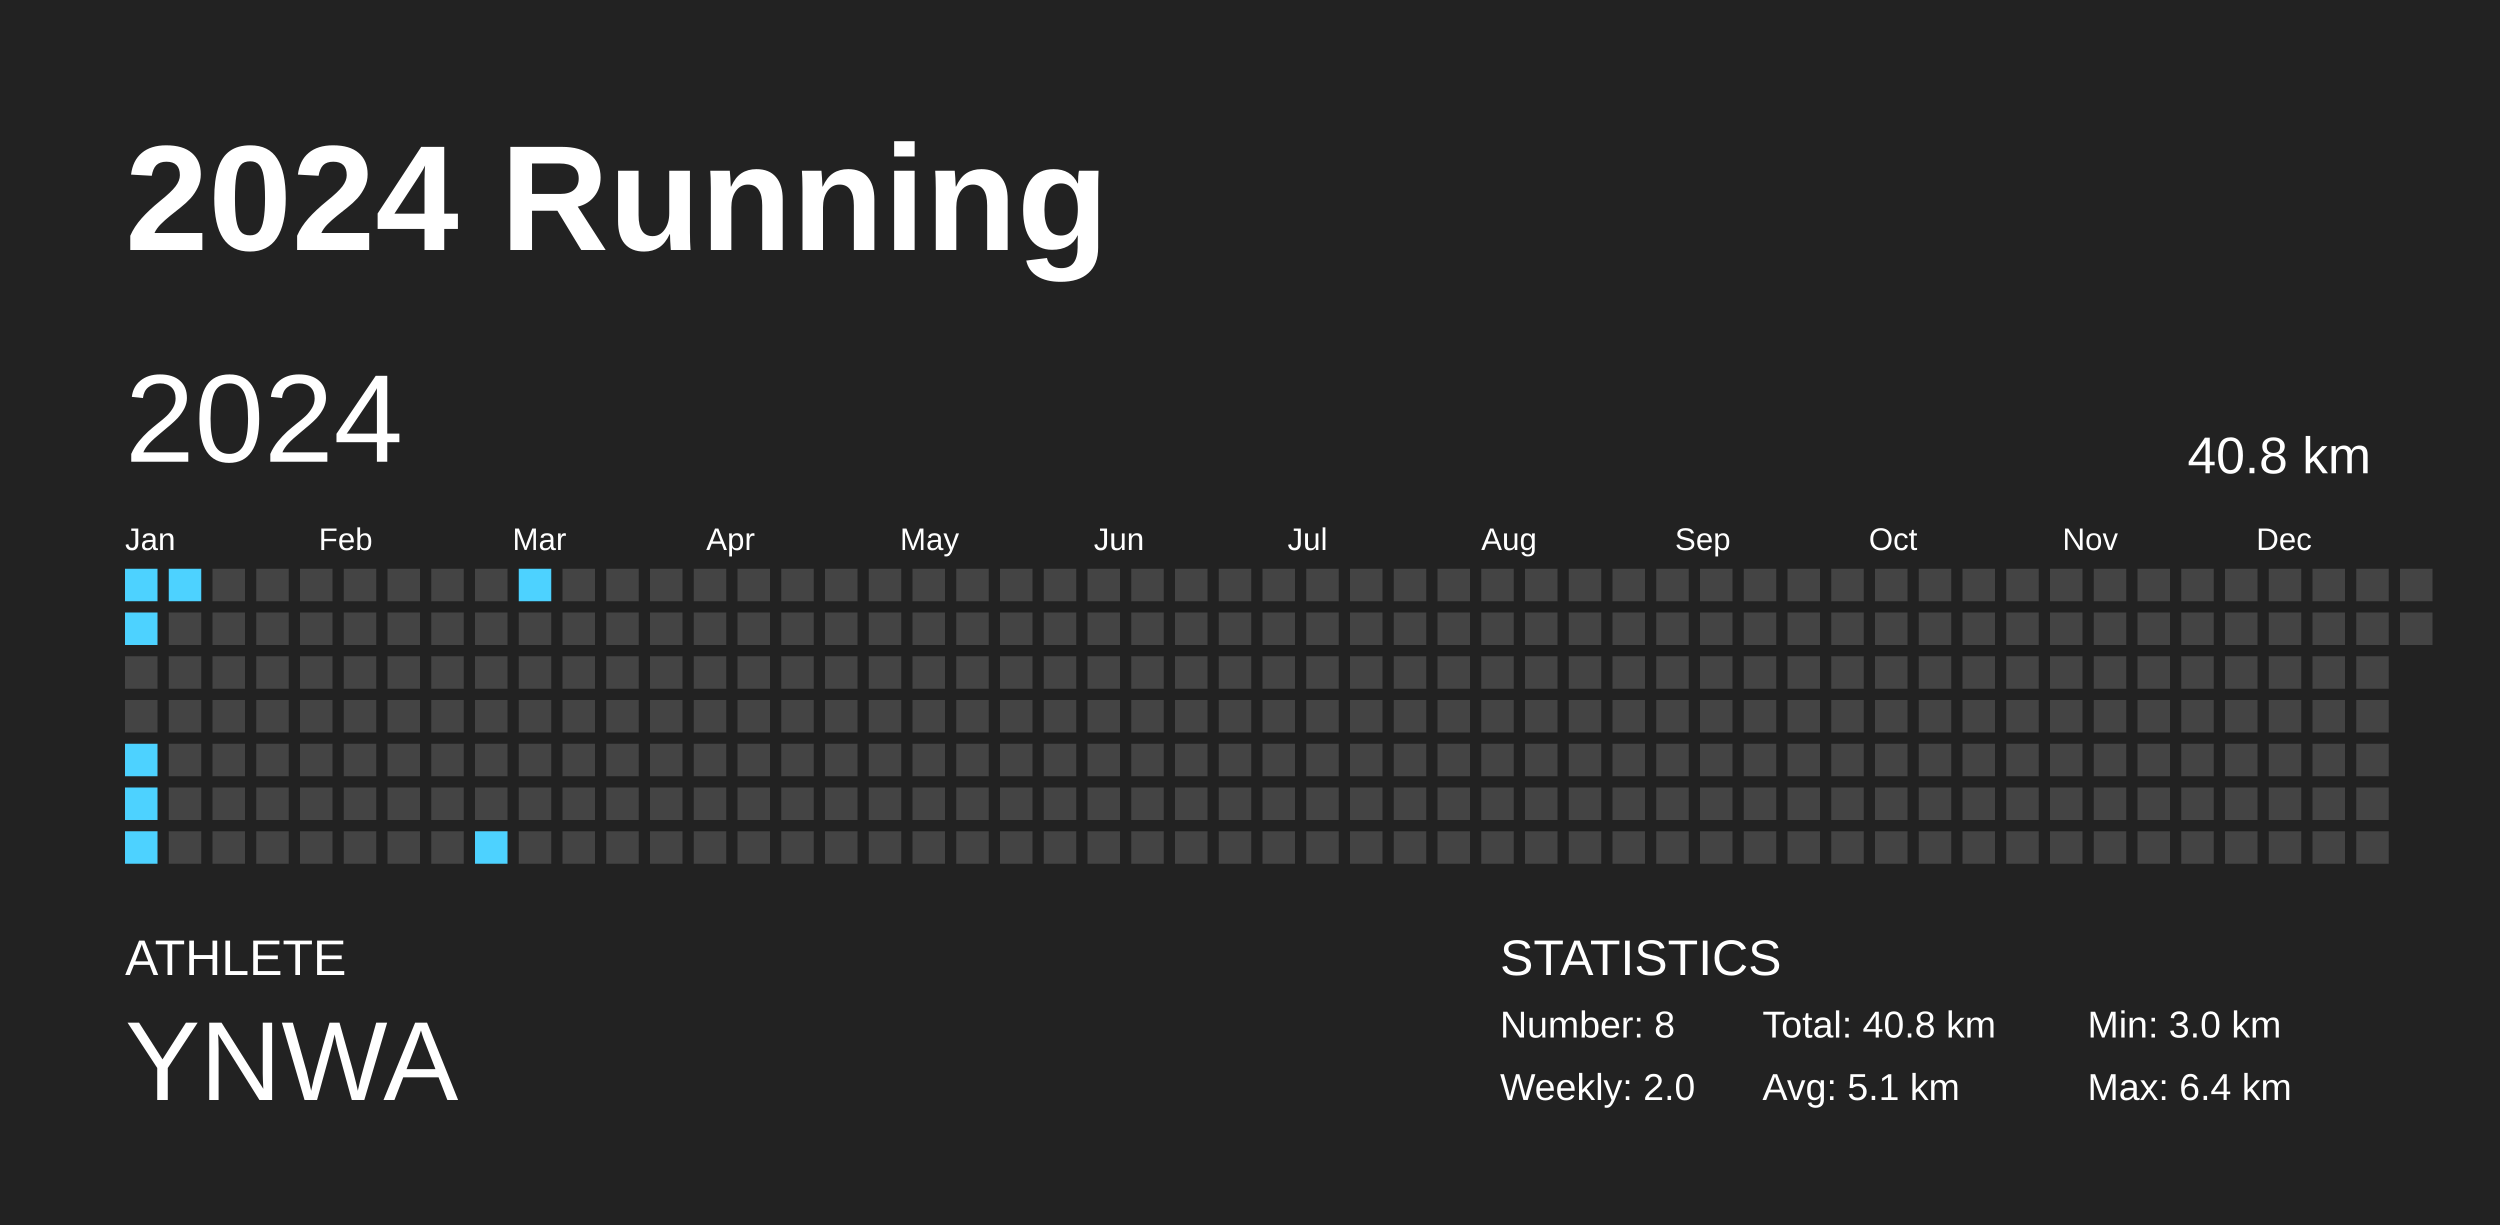
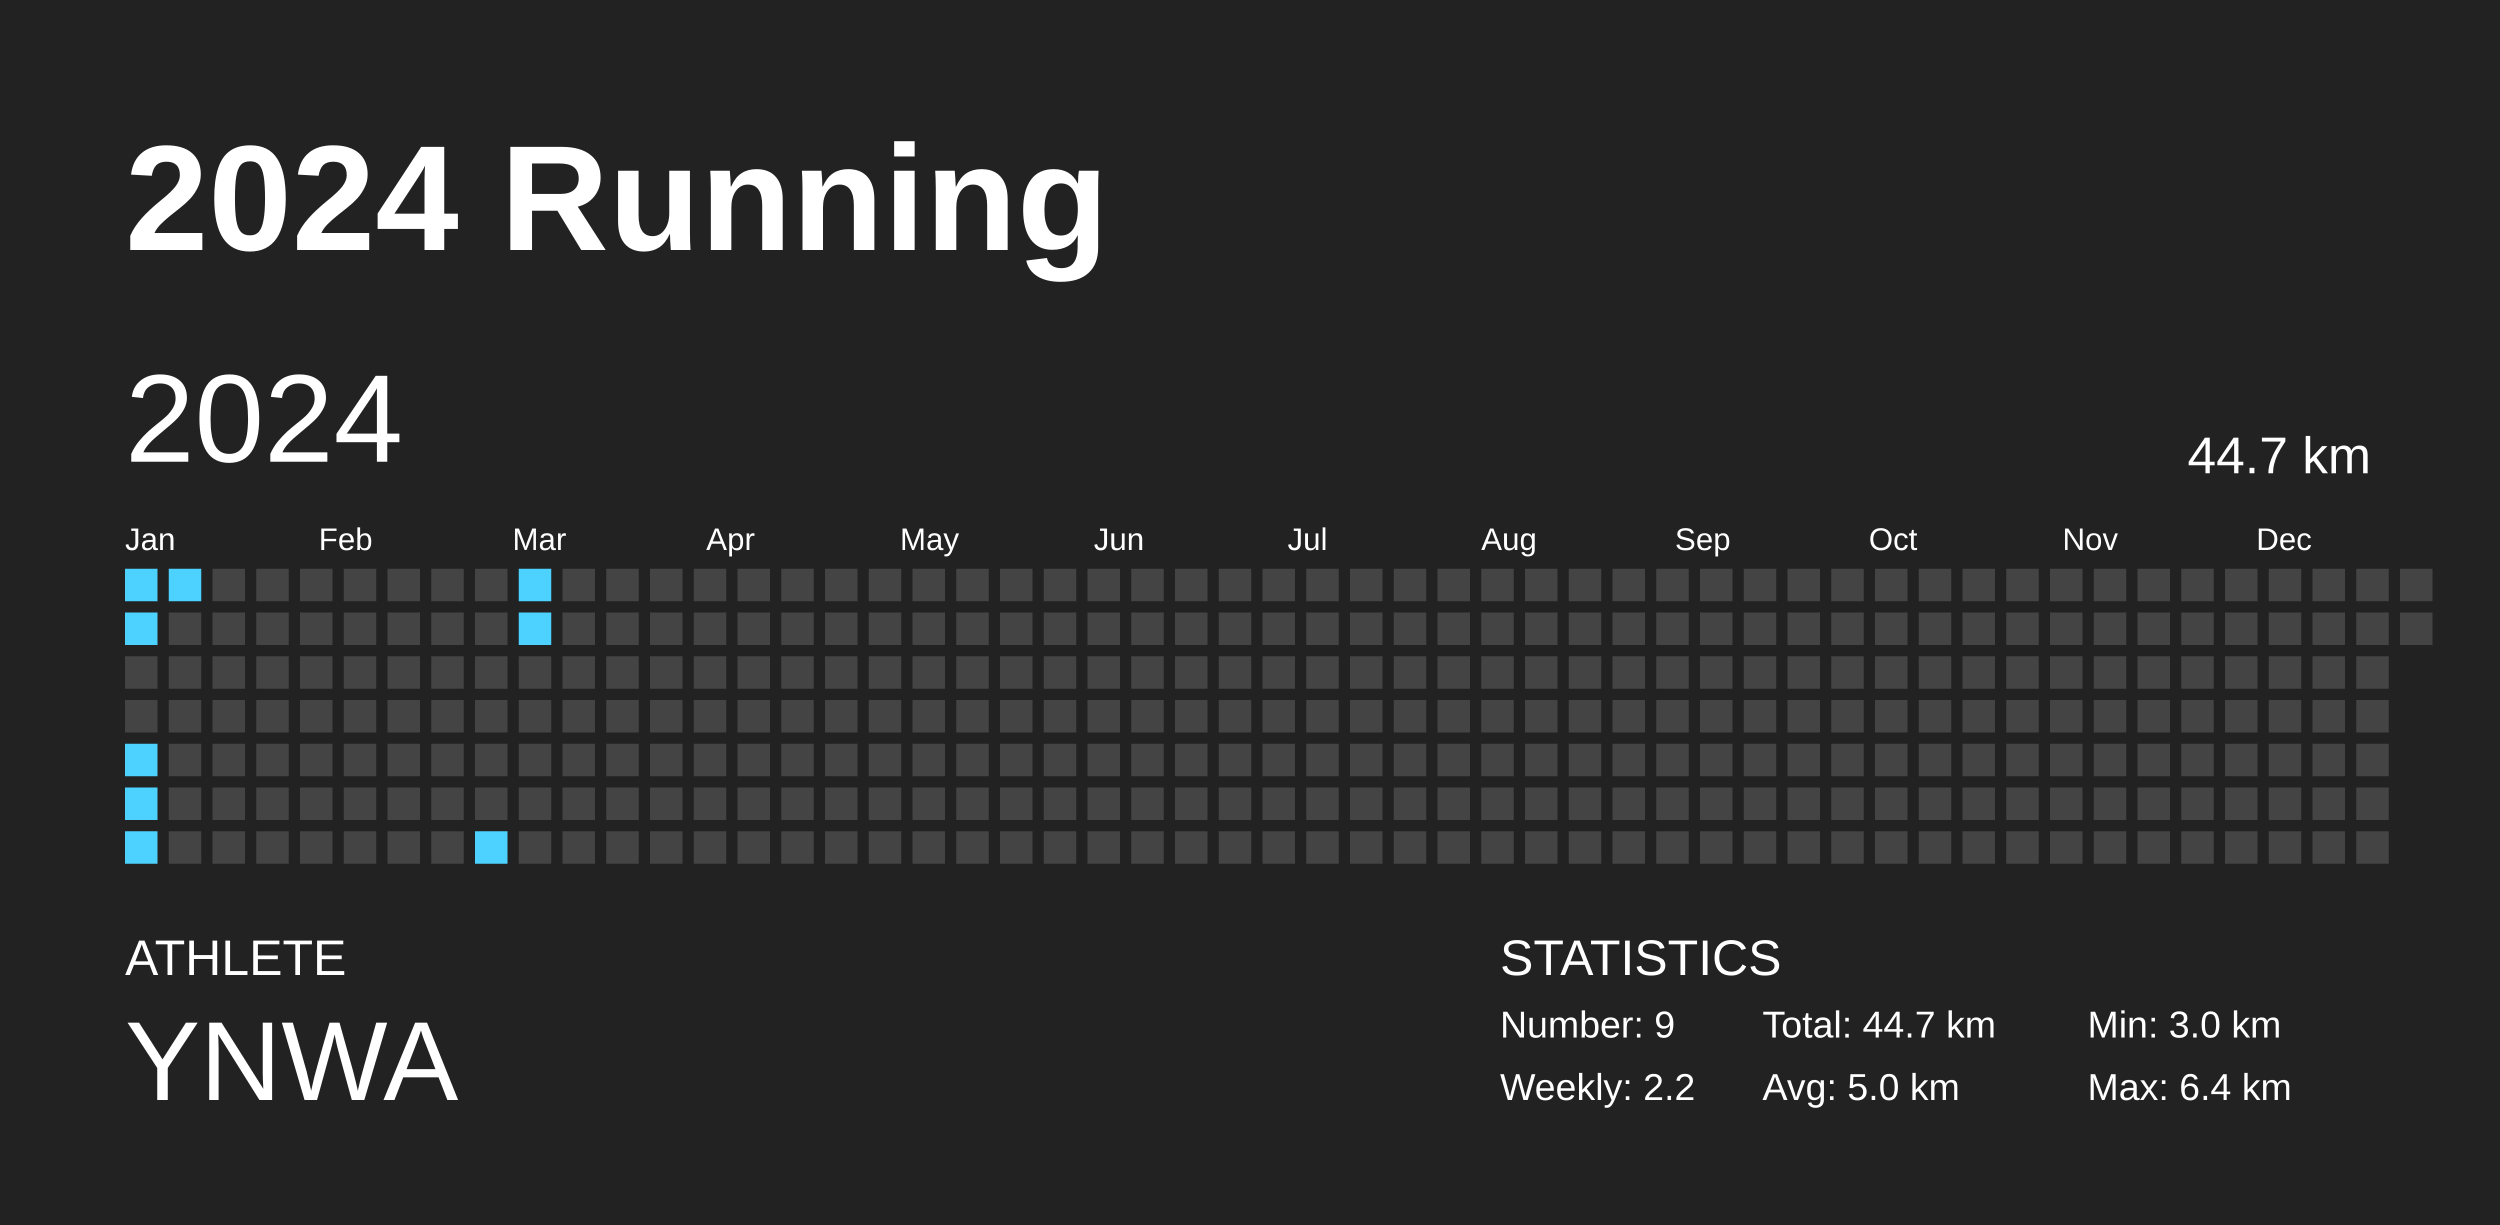
<svg xmlns="http://www.w3.org/2000/svg" baseProfile="full" height="98mm" version="1.1" viewBox="0,0,200,98" width="200mm">
  <defs />
  <rect fill="#222222" height="98" width="200" x="0" y="0" />
  <text fill="#FFFFFF" style="font-size:12px; font-family:Arial; font-weight:bold;" x="10" y="20">2024 Running</text>
  <text fill="#FFFFFF" style="font-size:4px; font-family:Arial" x="10" y="78">ATHLETE</text>
  <text fill="#FFFFFF" style="font-size:9px; font-family:Arial" x="10" y="88">YNWA</text>
  <text fill="#FFFFFF" style="font-size:4px; font-family:Arial" x="120" y="78">STATISTICS</text>
-   <text fill="#FFFFFF" style="font-size:3px; font-family:Arial" x="120" y="83">Number: 8</text>
-   <text fill="#FFFFFF" style="font-size:3px; font-family:Arial" x="120" y="88">Weekly: 2.0</text>
-   <text fill="#FFFFFF" style="font-size:3px; font-family:Arial" x="141" y="83">Total: 40.8 km</text>
-   <text fill="#FFFFFF" style="font-size:3px; font-family:Arial" x="141" y="88">Avg: 5.1 km</text>
+   <text fill="#FFFFFF" style="font-size:3px; font-family:Arial" x="120" y="83">Number: 9</text>
+   <text fill="#FFFFFF" style="font-size:3px; font-family:Arial" x="120" y="88">Weekly: 2.2</text>
+   <text fill="#FFFFFF" style="font-size:3px; font-family:Arial" x="141" y="83">Total: 44.7 km</text>
+   <text fill="#FFFFFF" style="font-size:3px; font-family:Arial" x="141" y="88">Avg: 5.0 km</text>
  <text fill="#FFFFFF" style="font-size:3px; font-family:Arial" x="167" y="83">Min: 3.0 km</text>
  <text fill="#FFFFFF" style="font-size:3px; font-family:Arial" x="167" y="88">Max: 6.4 km</text>
  <text dominant-baseline="hanging" fill="#FFFFFF" style="font-size:10.0px; font-family:Arial;" x="10" y="30">2024</text>
-   <text dominant-baseline="hanging" fill="#FFFFFF" style="font-size:4.125px; font-family:Arial;" x="175" y="35">40.8 km</text>
+   <text dominant-baseline="hanging" fill="#FFFFFF" style="font-size:4.125px; font-family:Arial;" x="175" y="35">44.7 km</text>
  <text fill="#FFFFFF" style="font-size:2.5px; font-family:Arial" x="10.0" y="44">Jan</text>
  <text fill="#FFFFFF" style="font-size:2.5px; font-family:Arial" x="25.5" y="44">Feb</text>
  <text fill="#FFFFFF" style="font-size:2.5px; font-family:Arial" x="41.0" y="44">Mar</text>
  <text fill="#FFFFFF" style="font-size:2.5px; font-family:Arial" x="56.5" y="44">Apr</text>
  <text fill="#FFFFFF" style="font-size:2.5px; font-family:Arial" x="72.0" y="44">May</text>
  <text fill="#FFFFFF" style="font-size:2.5px; font-family:Arial" x="87.5" y="44">Jun</text>
  <text fill="#FFFFFF" style="font-size:2.5px; font-family:Arial" x="103.0" y="44">Jul</text>
  <text fill="#FFFFFF" style="font-size:2.5px; font-family:Arial" x="118.5" y="44">Aug</text>
  <text fill="#FFFFFF" style="font-size:2.5px; font-family:Arial" x="134.0" y="44">Sep</text>
  <text fill="#FFFFFF" style="font-size:2.5px; font-family:Arial" x="149.5" y="44">Oct</text>
  <text fill="#FFFFFF" style="font-size:2.5px; font-family:Arial" x="165.0" y="44">Nov</text>
  <text fill="#FFFFFF" style="font-size:2.5px; font-family:Arial" x="180.5" y="44">Dec</text>
  <rect fill="#4dd2ff" height="2.6" width="2.6" x="10.0" y="45.5" />
  <rect fill="#4dd2ff" height="2.6" width="2.6" x="10.0" y="49.0" />
  <rect fill="#444444" height="2.6" width="2.6" x="10.0" y="52.5" />
  <rect fill="#444444" height="2.6" width="2.6" x="10.0" y="56.0" />
  <rect fill="#4dd2ff" height="2.6" width="2.6" x="10.0" y="59.5" />
  <rect fill="#4dd2ff" height="2.6" width="2.6" x="10.0" y="63.0" />
  <rect fill="#4dd2ff" height="2.6" width="2.6" x="10.0" y="66.5" />
  <rect fill="#4dd2ff" height="2.6" width="2.6" x="13.5" y="45.5" />
  <rect fill="#444444" height="2.6" width="2.6" x="13.5" y="49.0" />
  <rect fill="#444444" height="2.6" width="2.6" x="13.5" y="52.5" />
  <rect fill="#444444" height="2.6" width="2.6" x="13.5" y="56.0" />
  <rect fill="#444444" height="2.6" width="2.6" x="13.5" y="59.5" />
  <rect fill="#444444" height="2.6" width="2.6" x="13.5" y="63.0" />
  <rect fill="#444444" height="2.6" width="2.6" x="13.5" y="66.5" />
  <rect fill="#444444" height="2.6" width="2.6" x="17.0" y="45.5" />
  <rect fill="#444444" height="2.6" width="2.6" x="17.0" y="49.0" />
  <rect fill="#444444" height="2.6" width="2.6" x="17.0" y="52.5" />
  <rect fill="#444444" height="2.6" width="2.6" x="17.0" y="56.0" />
  <rect fill="#444444" height="2.6" width="2.6" x="17.0" y="59.5" />
  <rect fill="#444444" height="2.6" width="2.6" x="17.0" y="63.0" />
  <rect fill="#444444" height="2.6" width="2.6" x="17.0" y="66.5" />
  <rect fill="#444444" height="2.6" width="2.6" x="20.5" y="45.5" />
  <rect fill="#444444" height="2.6" width="2.6" x="20.5" y="49.0" />
  <rect fill="#444444" height="2.6" width="2.6" x="20.5" y="52.5" />
  <rect fill="#444444" height="2.6" width="2.6" x="20.5" y="56.0" />
  <rect fill="#444444" height="2.6" width="2.6" x="20.5" y="59.5" />
  <rect fill="#444444" height="2.6" width="2.6" x="20.5" y="63.0" />
  <rect fill="#444444" height="2.6" width="2.6" x="20.5" y="66.5" />
  <rect fill="#444444" height="2.6" width="2.6" x="24.0" y="45.5" />
  <rect fill="#444444" height="2.6" width="2.6" x="24.0" y="49.0" />
  <rect fill="#444444" height="2.6" width="2.6" x="24.0" y="52.5" />
  <rect fill="#444444" height="2.6" width="2.6" x="24.0" y="56.0" />
  <rect fill="#444444" height="2.6" width="2.6" x="24.0" y="59.5" />
  <rect fill="#444444" height="2.6" width="2.6" x="24.0" y="63.0" />
  <rect fill="#444444" height="2.6" width="2.6" x="24.0" y="66.5" />
  <rect fill="#444444" height="2.6" width="2.6" x="27.5" y="45.5" />
  <rect fill="#444444" height="2.6" width="2.6" x="27.5" y="49.0" />
  <rect fill="#444444" height="2.6" width="2.6" x="27.5" y="52.5" />
  <rect fill="#444444" height="2.6" width="2.6" x="27.5" y="56.0" />
  <rect fill="#444444" height="2.6" width="2.6" x="27.5" y="59.5" />
  <rect fill="#444444" height="2.6" width="2.6" x="27.5" y="63.0" />
  <rect fill="#444444" height="2.6" width="2.6" x="27.5" y="66.5" />
  <rect fill="#444444" height="2.6" width="2.6" x="31.0" y="45.5" />
  <rect fill="#444444" height="2.6" width="2.6" x="31.0" y="49.0" />
  <rect fill="#444444" height="2.6" width="2.6" x="31.0" y="52.5" />
  <rect fill="#444444" height="2.6" width="2.6" x="31.0" y="56.0" />
  <rect fill="#444444" height="2.6" width="2.6" x="31.0" y="59.5" />
  <rect fill="#444444" height="2.6" width="2.6" x="31.0" y="63.0" />
  <rect fill="#444444" height="2.6" width="2.6" x="31.0" y="66.5" />
  <rect fill="#444444" height="2.6" width="2.6" x="34.5" y="45.5" />
  <rect fill="#444444" height="2.6" width="2.6" x="34.5" y="49.0" />
  <rect fill="#444444" height="2.6" width="2.6" x="34.5" y="52.5" />
  <rect fill="#444444" height="2.6" width="2.6" x="34.5" y="56.0" />
  <rect fill="#444444" height="2.6" width="2.6" x="34.5" y="59.5" />
  <rect fill="#444444" height="2.6" width="2.6" x="34.5" y="63.0" />
  <rect fill="#444444" height="2.6" width="2.6" x="34.5" y="66.5" />
  <rect fill="#444444" height="2.6" width="2.6" x="38.0" y="45.5" />
  <rect fill="#444444" height="2.6" width="2.6" x="38.0" y="49.0" />
  <rect fill="#444444" height="2.6" width="2.6" x="38.0" y="52.5" />
  <rect fill="#444444" height="2.6" width="2.6" x="38.0" y="56.0" />
  <rect fill="#444444" height="2.6" width="2.6" x="38.0" y="59.5" />
  <rect fill="#444444" height="2.6" width="2.6" x="38.0" y="63.0" />
  <rect fill="#4dd2ff" height="2.6" width="2.6" x="38.0" y="66.5" />
  <rect fill="#4dd2ff" height="2.6" width="2.6" x="41.5" y="45.5" />
-   <rect fill="#444444" height="2.6" width="2.6" x="41.5" y="49.0" />
+   <rect fill="#4dd2ff" height="2.6" width="2.6" x="41.5" y="49.0" />
  <rect fill="#444444" height="2.6" width="2.6" x="41.5" y="52.5" />
  <rect fill="#444444" height="2.6" width="2.6" x="41.5" y="56.0" />
  <rect fill="#444444" height="2.6" width="2.6" x="41.5" y="59.5" />
  <rect fill="#444444" height="2.6" width="2.6" x="41.5" y="63.0" />
  <rect fill="#444444" height="2.6" width="2.6" x="41.5" y="66.5" />
  <rect fill="#444444" height="2.6" width="2.6" x="45.0" y="45.5" />
  <rect fill="#444444" height="2.6" width="2.6" x="45.0" y="49.0" />
  <rect fill="#444444" height="2.6" width="2.6" x="45.0" y="52.5" />
  <rect fill="#444444" height="2.6" width="2.6" x="45.0" y="56.0" />
  <rect fill="#444444" height="2.6" width="2.6" x="45.0" y="59.5" />
  <rect fill="#444444" height="2.6" width="2.6" x="45.0" y="63.0" />
  <rect fill="#444444" height="2.6" width="2.6" x="45.0" y="66.5" />
  <rect fill="#444444" height="2.6" width="2.6" x="48.5" y="45.5" />
  <rect fill="#444444" height="2.6" width="2.6" x="48.5" y="49.0" />
  <rect fill="#444444" height="2.6" width="2.6" x="48.5" y="52.5" />
  <rect fill="#444444" height="2.6" width="2.6" x="48.5" y="56.0" />
  <rect fill="#444444" height="2.6" width="2.6" x="48.5" y="59.5" />
  <rect fill="#444444" height="2.6" width="2.6" x="48.5" y="63.0" />
  <rect fill="#444444" height="2.6" width="2.6" x="48.5" y="66.5" />
  <rect fill="#444444" height="2.6" width="2.6" x="52.0" y="45.5" />
  <rect fill="#444444" height="2.6" width="2.6" x="52.0" y="49.0" />
  <rect fill="#444444" height="2.6" width="2.6" x="52.0" y="52.5" />
  <rect fill="#444444" height="2.6" width="2.6" x="52.0" y="56.0" />
  <rect fill="#444444" height="2.6" width="2.6" x="52.0" y="59.5" />
  <rect fill="#444444" height="2.6" width="2.6" x="52.0" y="63.0" />
  <rect fill="#444444" height="2.6" width="2.6" x="52.0" y="66.5" />
  <rect fill="#444444" height="2.6" width="2.6" x="55.5" y="45.5" />
  <rect fill="#444444" height="2.6" width="2.6" x="55.5" y="49.0" />
  <rect fill="#444444" height="2.6" width="2.6" x="55.5" y="52.5" />
  <rect fill="#444444" height="2.6" width="2.6" x="55.5" y="56.0" />
  <rect fill="#444444" height="2.6" width="2.6" x="55.5" y="59.5" />
  <rect fill="#444444" height="2.6" width="2.6" x="55.5" y="63.0" />
  <rect fill="#444444" height="2.6" width="2.6" x="55.5" y="66.5" />
  <rect fill="#444444" height="2.6" width="2.6" x="59.0" y="45.5" />
  <rect fill="#444444" height="2.6" width="2.6" x="59.0" y="49.0" />
  <rect fill="#444444" height="2.6" width="2.6" x="59.0" y="52.5" />
  <rect fill="#444444" height="2.6" width="2.6" x="59.0" y="56.0" />
  <rect fill="#444444" height="2.6" width="2.6" x="59.0" y="59.5" />
  <rect fill="#444444" height="2.6" width="2.6" x="59.0" y="63.0" />
  <rect fill="#444444" height="2.6" width="2.6" x="59.0" y="66.5" />
  <rect fill="#444444" height="2.6" width="2.6" x="62.5" y="45.5" />
  <rect fill="#444444" height="2.6" width="2.6" x="62.5" y="49.0" />
  <rect fill="#444444" height="2.6" width="2.6" x="62.5" y="52.5" />
  <rect fill="#444444" height="2.6" width="2.6" x="62.5" y="56.0" />
  <rect fill="#444444" height="2.6" width="2.6" x="62.5" y="59.5" />
  <rect fill="#444444" height="2.6" width="2.6" x="62.5" y="63.0" />
  <rect fill="#444444" height="2.6" width="2.6" x="62.5" y="66.5" />
  <rect fill="#444444" height="2.6" width="2.6" x="66.0" y="45.5" />
  <rect fill="#444444" height="2.6" width="2.6" x="66.0" y="49.0" />
  <rect fill="#444444" height="2.6" width="2.6" x="66.0" y="52.5" />
  <rect fill="#444444" height="2.6" width="2.6" x="66.0" y="56.0" />
  <rect fill="#444444" height="2.6" width="2.6" x="66.0" y="59.5" />
  <rect fill="#444444" height="2.6" width="2.6" x="66.0" y="63.0" />
  <rect fill="#444444" height="2.6" width="2.6" x="66.0" y="66.5" />
  <rect fill="#444444" height="2.6" width="2.6" x="69.5" y="45.5" />
  <rect fill="#444444" height="2.6" width="2.6" x="69.5" y="49.0" />
  <rect fill="#444444" height="2.6" width="2.6" x="69.5" y="52.5" />
  <rect fill="#444444" height="2.6" width="2.6" x="69.5" y="56.0" />
  <rect fill="#444444" height="2.6" width="2.6" x="69.5" y="59.5" />
  <rect fill="#444444" height="2.6" width="2.6" x="69.5" y="63.0" />
  <rect fill="#444444" height="2.6" width="2.6" x="69.5" y="66.5" />
  <rect fill="#444444" height="2.6" width="2.6" x="73.0" y="45.5" />
  <rect fill="#444444" height="2.6" width="2.6" x="73.0" y="49.0" />
  <rect fill="#444444" height="2.6" width="2.6" x="73.0" y="52.5" />
  <rect fill="#444444" height="2.6" width="2.6" x="73.0" y="56.0" />
  <rect fill="#444444" height="2.6" width="2.6" x="73.0" y="59.5" />
  <rect fill="#444444" height="2.6" width="2.6" x="73.0" y="63.0" />
  <rect fill="#444444" height="2.6" width="2.6" x="73.0" y="66.5" />
  <rect fill="#444444" height="2.6" width="2.6" x="76.5" y="45.5" />
  <rect fill="#444444" height="2.6" width="2.6" x="76.5" y="49.0" />
  <rect fill="#444444" height="2.6" width="2.6" x="76.5" y="52.5" />
  <rect fill="#444444" height="2.6" width="2.6" x="76.5" y="56.0" />
  <rect fill="#444444" height="2.6" width="2.6" x="76.5" y="59.5" />
  <rect fill="#444444" height="2.6" width="2.6" x="76.5" y="63.0" />
  <rect fill="#444444" height="2.6" width="2.6" x="76.5" y="66.5" />
  <rect fill="#444444" height="2.6" width="2.6" x="80.0" y="45.5" />
  <rect fill="#444444" height="2.6" width="2.6" x="80.0" y="49.0" />
  <rect fill="#444444" height="2.6" width="2.6" x="80.0" y="52.5" />
  <rect fill="#444444" height="2.6" width="2.6" x="80.0" y="56.0" />
  <rect fill="#444444" height="2.6" width="2.6" x="80.0" y="59.5" />
  <rect fill="#444444" height="2.6" width="2.6" x="80.0" y="63.0" />
  <rect fill="#444444" height="2.6" width="2.6" x="80.0" y="66.5" />
  <rect fill="#444444" height="2.6" width="2.6" x="83.5" y="45.5" />
  <rect fill="#444444" height="2.6" width="2.6" x="83.5" y="49.0" />
  <rect fill="#444444" height="2.6" width="2.6" x="83.5" y="52.5" />
  <rect fill="#444444" height="2.6" width="2.6" x="83.5" y="56.0" />
  <rect fill="#444444" height="2.6" width="2.6" x="83.5" y="59.5" />
  <rect fill="#444444" height="2.6" width="2.6" x="83.5" y="63.0" />
  <rect fill="#444444" height="2.6" width="2.6" x="83.5" y="66.5" />
  <rect fill="#444444" height="2.6" width="2.6" x="87.0" y="45.5" />
  <rect fill="#444444" height="2.6" width="2.6" x="87.0" y="49.0" />
  <rect fill="#444444" height="2.6" width="2.6" x="87.0" y="52.5" />
  <rect fill="#444444" height="2.6" width="2.6" x="87.0" y="56.0" />
  <rect fill="#444444" height="2.6" width="2.6" x="87.0" y="59.5" />
  <rect fill="#444444" height="2.6" width="2.6" x="87.0" y="63.0" />
  <rect fill="#444444" height="2.6" width="2.6" x="87.0" y="66.5" />
  <rect fill="#444444" height="2.6" width="2.6" x="90.5" y="45.5" />
  <rect fill="#444444" height="2.6" width="2.6" x="90.5" y="49.0" />
  <rect fill="#444444" height="2.6" width="2.6" x="90.5" y="52.5" />
  <rect fill="#444444" height="2.6" width="2.6" x="90.5" y="56.0" />
  <rect fill="#444444" height="2.6" width="2.6" x="90.5" y="59.5" />
  <rect fill="#444444" height="2.6" width="2.6" x="90.5" y="63.0" />
  <rect fill="#444444" height="2.6" width="2.6" x="90.5" y="66.5" />
  <rect fill="#444444" height="2.6" width="2.6" x="94.0" y="45.5" />
  <rect fill="#444444" height="2.6" width="2.6" x="94.0" y="49.0" />
  <rect fill="#444444" height="2.6" width="2.6" x="94.0" y="52.5" />
  <rect fill="#444444" height="2.6" width="2.6" x="94.0" y="56.0" />
  <rect fill="#444444" height="2.6" width="2.6" x="94.0" y="59.5" />
  <rect fill="#444444" height="2.6" width="2.6" x="94.0" y="63.0" />
  <rect fill="#444444" height="2.6" width="2.6" x="94.0" y="66.5" />
  <rect fill="#444444" height="2.6" width="2.6" x="97.5" y="45.5" />
  <rect fill="#444444" height="2.6" width="2.6" x="97.5" y="49.0" />
  <rect fill="#444444" height="2.6" width="2.6" x="97.5" y="52.5" />
  <rect fill="#444444" height="2.6" width="2.6" x="97.5" y="56.0" />
  <rect fill="#444444" height="2.6" width="2.6" x="97.5" y="59.5" />
  <rect fill="#444444" height="2.6" width="2.6" x="97.5" y="63.0" />
  <rect fill="#444444" height="2.6" width="2.6" x="97.5" y="66.5" />
  <rect fill="#444444" height="2.6" width="2.6" x="101.0" y="45.5" />
  <rect fill="#444444" height="2.6" width="2.6" x="101.0" y="49.0" />
  <rect fill="#444444" height="2.6" width="2.6" x="101.0" y="52.5" />
  <rect fill="#444444" height="2.6" width="2.6" x="101.0" y="56.0" />
  <rect fill="#444444" height="2.6" width="2.6" x="101.0" y="59.5" />
  <rect fill="#444444" height="2.6" width="2.6" x="101.0" y="63.0" />
  <rect fill="#444444" height="2.6" width="2.6" x="101.0" y="66.5" />
  <rect fill="#444444" height="2.6" width="2.6" x="104.5" y="45.5" />
  <rect fill="#444444" height="2.6" width="2.6" x="104.5" y="49.0" />
  <rect fill="#444444" height="2.6" width="2.6" x="104.5" y="52.5" />
  <rect fill="#444444" height="2.6" width="2.6" x="104.5" y="56.0" />
  <rect fill="#444444" height="2.6" width="2.6" x="104.5" y="59.5" />
  <rect fill="#444444" height="2.6" width="2.6" x="104.5" y="63.0" />
  <rect fill="#444444" height="2.6" width="2.6" x="104.5" y="66.5" />
  <rect fill="#444444" height="2.6" width="2.6" x="108.0" y="45.5" />
  <rect fill="#444444" height="2.6" width="2.6" x="108.0" y="49.0" />
  <rect fill="#444444" height="2.6" width="2.6" x="108.0" y="52.5" />
  <rect fill="#444444" height="2.6" width="2.6" x="108.0" y="56.0" />
  <rect fill="#444444" height="2.6" width="2.6" x="108.0" y="59.5" />
  <rect fill="#444444" height="2.6" width="2.6" x="108.0" y="63.0" />
  <rect fill="#444444" height="2.6" width="2.6" x="108.0" y="66.5" />
  <rect fill="#444444" height="2.6" width="2.6" x="111.5" y="45.5" />
  <rect fill="#444444" height="2.6" width="2.6" x="111.5" y="49.0" />
  <rect fill="#444444" height="2.6" width="2.6" x="111.5" y="52.5" />
  <rect fill="#444444" height="2.6" width="2.6" x="111.5" y="56.0" />
  <rect fill="#444444" height="2.6" width="2.6" x="111.5" y="59.5" />
  <rect fill="#444444" height="2.6" width="2.6" x="111.5" y="63.0" />
  <rect fill="#444444" height="2.6" width="2.6" x="111.5" y="66.5" />
  <rect fill="#444444" height="2.6" width="2.6" x="115.0" y="45.5" />
  <rect fill="#444444" height="2.6" width="2.6" x="115.0" y="49.0" />
  <rect fill="#444444" height="2.6" width="2.6" x="115.0" y="52.5" />
  <rect fill="#444444" height="2.6" width="2.6" x="115.0" y="56.0" />
  <rect fill="#444444" height="2.6" width="2.6" x="115.0" y="59.5" />
  <rect fill="#444444" height="2.6" width="2.6" x="115.0" y="63.0" />
  <rect fill="#444444" height="2.6" width="2.6" x="115.0" y="66.5" />
  <rect fill="#444444" height="2.6" width="2.6" x="118.5" y="45.5" />
  <rect fill="#444444" height="2.6" width="2.6" x="118.5" y="49.0" />
  <rect fill="#444444" height="2.6" width="2.6" x="118.5" y="52.5" />
  <rect fill="#444444" height="2.6" width="2.6" x="118.5" y="56.0" />
  <rect fill="#444444" height="2.6" width="2.6" x="118.5" y="59.5" />
  <rect fill="#444444" height="2.6" width="2.6" x="118.5" y="63.0" />
  <rect fill="#444444" height="2.6" width="2.6" x="118.5" y="66.5" />
  <rect fill="#444444" height="2.6" width="2.6" x="122.0" y="45.5" />
  <rect fill="#444444" height="2.6" width="2.6" x="122.0" y="49.0" />
  <rect fill="#444444" height="2.6" width="2.6" x="122.0" y="52.5" />
  <rect fill="#444444" height="2.6" width="2.6" x="122.0" y="56.0" />
  <rect fill="#444444" height="2.6" width="2.6" x="122.0" y="59.5" />
  <rect fill="#444444" height="2.6" width="2.6" x="122.0" y="63.0" />
  <rect fill="#444444" height="2.6" width="2.6" x="122.0" y="66.5" />
  <rect fill="#444444" height="2.6" width="2.6" x="125.5" y="45.5" />
  <rect fill="#444444" height="2.6" width="2.6" x="125.5" y="49.0" />
  <rect fill="#444444" height="2.6" width="2.6" x="125.5" y="52.5" />
  <rect fill="#444444" height="2.6" width="2.6" x="125.5" y="56.0" />
  <rect fill="#444444" height="2.6" width="2.6" x="125.5" y="59.5" />
  <rect fill="#444444" height="2.6" width="2.6" x="125.5" y="63.0" />
  <rect fill="#444444" height="2.6" width="2.6" x="125.5" y="66.5" />
  <rect fill="#444444" height="2.6" width="2.6" x="129.0" y="45.5" />
  <rect fill="#444444" height="2.6" width="2.6" x="129.0" y="49.0" />
  <rect fill="#444444" height="2.6" width="2.6" x="129.0" y="52.5" />
  <rect fill="#444444" height="2.6" width="2.6" x="129.0" y="56.0" />
  <rect fill="#444444" height="2.6" width="2.6" x="129.0" y="59.5" />
  <rect fill="#444444" height="2.6" width="2.6" x="129.0" y="63.0" />
  <rect fill="#444444" height="2.6" width="2.6" x="129.0" y="66.5" />
  <rect fill="#444444" height="2.6" width="2.6" x="132.5" y="45.5" />
  <rect fill="#444444" height="2.6" width="2.6" x="132.5" y="49.0" />
  <rect fill="#444444" height="2.6" width="2.6" x="132.5" y="52.5" />
  <rect fill="#444444" height="2.6" width="2.6" x="132.5" y="56.0" />
  <rect fill="#444444" height="2.6" width="2.6" x="132.5" y="59.5" />
  <rect fill="#444444" height="2.6" width="2.6" x="132.5" y="63.0" />
  <rect fill="#444444" height="2.6" width="2.6" x="132.5" y="66.5" />
  <rect fill="#444444" height="2.6" width="2.6" x="136.0" y="45.5" />
  <rect fill="#444444" height="2.6" width="2.6" x="136.0" y="49.0" />
  <rect fill="#444444" height="2.6" width="2.6" x="136.0" y="52.5" />
  <rect fill="#444444" height="2.6" width="2.6" x="136.0" y="56.0" />
  <rect fill="#444444" height="2.6" width="2.6" x="136.0" y="59.5" />
  <rect fill="#444444" height="2.6" width="2.6" x="136.0" y="63.0" />
  <rect fill="#444444" height="2.6" width="2.6" x="136.0" y="66.5" />
  <rect fill="#444444" height="2.6" width="2.6" x="139.5" y="45.5" />
  <rect fill="#444444" height="2.6" width="2.6" x="139.5" y="49.0" />
  <rect fill="#444444" height="2.6" width="2.6" x="139.5" y="52.5" />
  <rect fill="#444444" height="2.6" width="2.6" x="139.5" y="56.0" />
  <rect fill="#444444" height="2.6" width="2.6" x="139.5" y="59.5" />
  <rect fill="#444444" height="2.6" width="2.6" x="139.5" y="63.0" />
  <rect fill="#444444" height="2.6" width="2.6" x="139.5" y="66.5" />
  <rect fill="#444444" height="2.6" width="2.6" x="143.0" y="45.5" />
  <rect fill="#444444" height="2.6" width="2.6" x="143.0" y="49.0" />
  <rect fill="#444444" height="2.6" width="2.6" x="143.0" y="52.5" />
  <rect fill="#444444" height="2.6" width="2.6" x="143.0" y="56.0" />
  <rect fill="#444444" height="2.6" width="2.6" x="143.0" y="59.5" />
  <rect fill="#444444" height="2.6" width="2.6" x="143.0" y="63.0" />
  <rect fill="#444444" height="2.6" width="2.6" x="143.0" y="66.5" />
  <rect fill="#444444" height="2.6" width="2.6" x="146.5" y="45.5" />
  <rect fill="#444444" height="2.6" width="2.6" x="146.5" y="49.0" />
  <rect fill="#444444" height="2.6" width="2.6" x="146.5" y="52.5" />
  <rect fill="#444444" height="2.6" width="2.6" x="146.5" y="56.0" />
  <rect fill="#444444" height="2.6" width="2.6" x="146.5" y="59.5" />
  <rect fill="#444444" height="2.6" width="2.6" x="146.5" y="63.0" />
  <rect fill="#444444" height="2.6" width="2.6" x="146.5" y="66.5" />
  <rect fill="#444444" height="2.6" width="2.6" x="150.0" y="45.5" />
  <rect fill="#444444" height="2.6" width="2.6" x="150.0" y="49.0" />
  <rect fill="#444444" height="2.6" width="2.6" x="150.0" y="52.5" />
  <rect fill="#444444" height="2.6" width="2.6" x="150.0" y="56.0" />
  <rect fill="#444444" height="2.6" width="2.6" x="150.0" y="59.5" />
  <rect fill="#444444" height="2.6" width="2.6" x="150.0" y="63.0" />
  <rect fill="#444444" height="2.6" width="2.6" x="150.0" y="66.5" />
  <rect fill="#444444" height="2.6" width="2.6" x="153.5" y="45.5" />
  <rect fill="#444444" height="2.6" width="2.6" x="153.5" y="49.0" />
  <rect fill="#444444" height="2.6" width="2.6" x="153.5" y="52.5" />
  <rect fill="#444444" height="2.6" width="2.6" x="153.5" y="56.0" />
  <rect fill="#444444" height="2.6" width="2.6" x="153.5" y="59.5" />
  <rect fill="#444444" height="2.6" width="2.6" x="153.5" y="63.0" />
  <rect fill="#444444" height="2.6" width="2.6" x="153.5" y="66.5" />
  <rect fill="#444444" height="2.6" width="2.6" x="157.0" y="45.5" />
  <rect fill="#444444" height="2.6" width="2.6" x="157.0" y="49.0" />
  <rect fill="#444444" height="2.6" width="2.6" x="157.0" y="52.5" />
  <rect fill="#444444" height="2.6" width="2.6" x="157.0" y="56.0" />
  <rect fill="#444444" height="2.6" width="2.6" x="157.0" y="59.5" />
  <rect fill="#444444" height="2.6" width="2.6" x="157.0" y="63.0" />
  <rect fill="#444444" height="2.6" width="2.6" x="157.0" y="66.5" />
  <rect fill="#444444" height="2.6" width="2.6" x="160.5" y="45.5" />
  <rect fill="#444444" height="2.6" width="2.6" x="160.5" y="49.0" />
  <rect fill="#444444" height="2.6" width="2.6" x="160.5" y="52.5" />
  <rect fill="#444444" height="2.6" width="2.6" x="160.5" y="56.0" />
  <rect fill="#444444" height="2.6" width="2.6" x="160.5" y="59.5" />
  <rect fill="#444444" height="2.6" width="2.6" x="160.5" y="63.0" />
  <rect fill="#444444" height="2.6" width="2.6" x="160.5" y="66.5" />
  <rect fill="#444444" height="2.6" width="2.6" x="164.0" y="45.5" />
  <rect fill="#444444" height="2.6" width="2.6" x="164.0" y="49.0" />
  <rect fill="#444444" height="2.6" width="2.6" x="164.0" y="52.5" />
  <rect fill="#444444" height="2.6" width="2.6" x="164.0" y="56.0" />
  <rect fill="#444444" height="2.6" width="2.6" x="164.0" y="59.5" />
  <rect fill="#444444" height="2.6" width="2.6" x="164.0" y="63.0" />
  <rect fill="#444444" height="2.6" width="2.6" x="164.0" y="66.5" />
  <rect fill="#444444" height="2.6" width="2.6" x="167.5" y="45.5" />
  <rect fill="#444444" height="2.6" width="2.6" x="167.5" y="49.0" />
  <rect fill="#444444" height="2.6" width="2.6" x="167.5" y="52.5" />
  <rect fill="#444444" height="2.6" width="2.6" x="167.5" y="56.0" />
  <rect fill="#444444" height="2.6" width="2.6" x="167.5" y="59.5" />
  <rect fill="#444444" height="2.6" width="2.6" x="167.5" y="63.0" />
  <rect fill="#444444" height="2.6" width="2.6" x="167.5" y="66.5" />
  <rect fill="#444444" height="2.6" width="2.6" x="171.0" y="45.5" />
  <rect fill="#444444" height="2.6" width="2.6" x="171.0" y="49.0" />
  <rect fill="#444444" height="2.6" width="2.6" x="171.0" y="52.5" />
  <rect fill="#444444" height="2.6" width="2.6" x="171.0" y="56.0" />
  <rect fill="#444444" height="2.6" width="2.6" x="171.0" y="59.5" />
  <rect fill="#444444" height="2.6" width="2.6" x="171.0" y="63.0" />
  <rect fill="#444444" height="2.6" width="2.6" x="171.0" y="66.5" />
  <rect fill="#444444" height="2.6" width="2.6" x="174.5" y="45.5" />
  <rect fill="#444444" height="2.6" width="2.6" x="174.5" y="49.0" />
  <rect fill="#444444" height="2.6" width="2.6" x="174.5" y="52.5" />
  <rect fill="#444444" height="2.6" width="2.6" x="174.5" y="56.0" />
  <rect fill="#444444" height="2.6" width="2.6" x="174.5" y="59.5" />
  <rect fill="#444444" height="2.6" width="2.6" x="174.5" y="63.0" />
  <rect fill="#444444" height="2.6" width="2.6" x="174.5" y="66.5" />
  <rect fill="#444444" height="2.6" width="2.6" x="178.0" y="45.5" />
  <rect fill="#444444" height="2.6" width="2.6" x="178.0" y="49.0" />
  <rect fill="#444444" height="2.6" width="2.6" x="178.0" y="52.5" />
  <rect fill="#444444" height="2.6" width="2.6" x="178.0" y="56.0" />
  <rect fill="#444444" height="2.6" width="2.6" x="178.0" y="59.5" />
  <rect fill="#444444" height="2.6" width="2.6" x="178.0" y="63.0" />
  <rect fill="#444444" height="2.6" width="2.6" x="178.0" y="66.5" />
  <rect fill="#444444" height="2.6" width="2.6" x="181.5" y="45.5" />
  <rect fill="#444444" height="2.6" width="2.6" x="181.5" y="49.0" />
  <rect fill="#444444" height="2.6" width="2.6" x="181.5" y="52.5" />
  <rect fill="#444444" height="2.6" width="2.6" x="181.5" y="56.0" />
  <rect fill="#444444" height="2.6" width="2.6" x="181.5" y="59.5" />
  <rect fill="#444444" height="2.6" width="2.6" x="181.5" y="63.0" />
  <rect fill="#444444" height="2.6" width="2.6" x="181.5" y="66.5" />
  <rect fill="#444444" height="2.6" width="2.6" x="185.0" y="45.5" />
  <rect fill="#444444" height="2.6" width="2.6" x="185.0" y="49.0" />
  <rect fill="#444444" height="2.6" width="2.6" x="185.0" y="52.5" />
  <rect fill="#444444" height="2.6" width="2.6" x="185.0" y="56.0" />
  <rect fill="#444444" height="2.6" width="2.6" x="185.0" y="59.5" />
  <rect fill="#444444" height="2.6" width="2.6" x="185.0" y="63.0" />
  <rect fill="#444444" height="2.6" width="2.6" x="185.0" y="66.5" />
  <rect fill="#444444" height="2.6" width="2.6" x="188.5" y="45.5" />
  <rect fill="#444444" height="2.6" width="2.6" x="188.5" y="49.0" />
  <rect fill="#444444" height="2.6" width="2.6" x="188.5" y="52.5" />
  <rect fill="#444444" height="2.6" width="2.6" x="188.5" y="56.0" />
  <rect fill="#444444" height="2.6" width="2.6" x="188.5" y="59.5" />
  <rect fill="#444444" height="2.6" width="2.6" x="188.5" y="63.0" />
  <rect fill="#444444" height="2.6" width="2.6" x="188.5" y="66.5" />
  <rect fill="#444444" height="2.6" width="2.6" x="192.0" y="45.5" />
  <rect fill="#444444" height="2.6" width="2.6" x="192.0" y="49.0" />
</svg>
